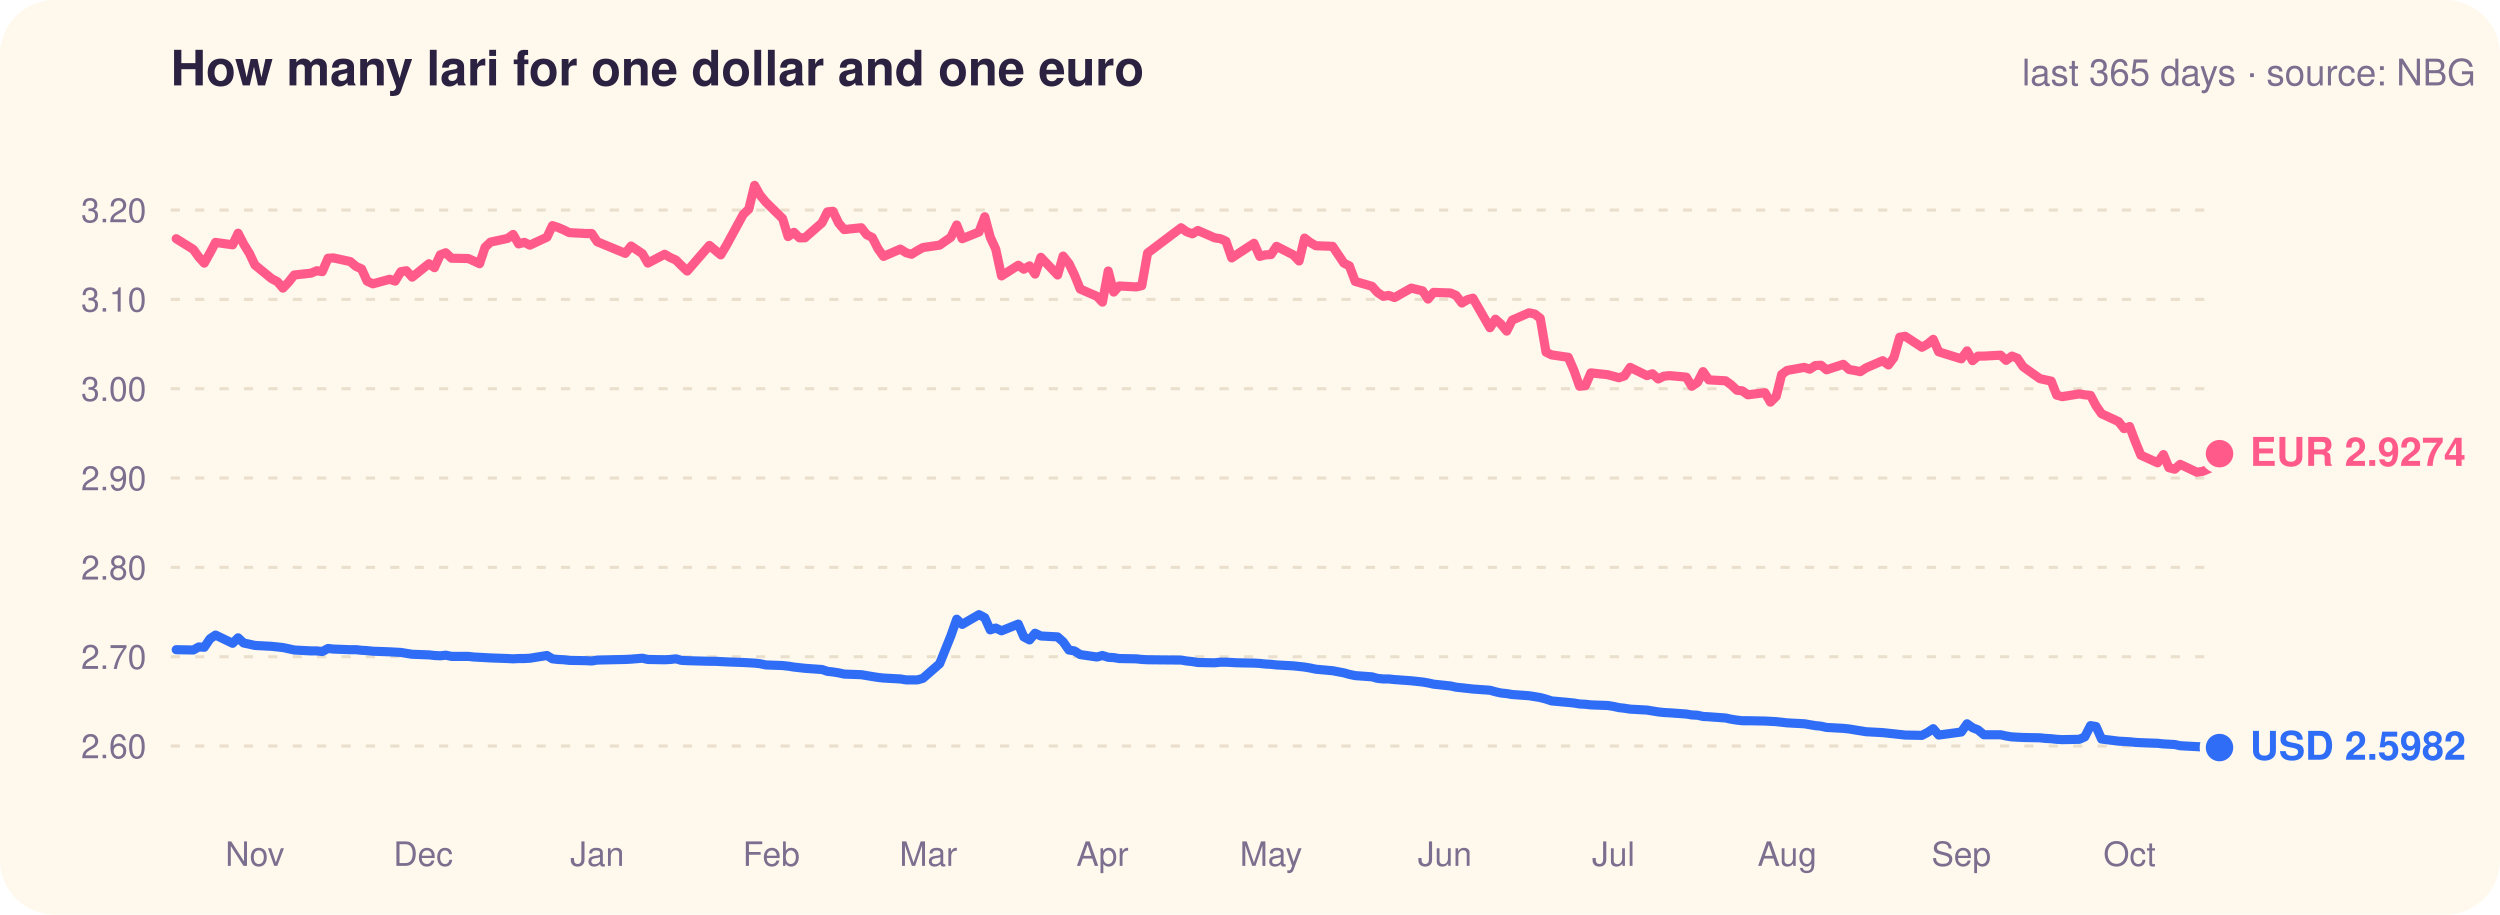
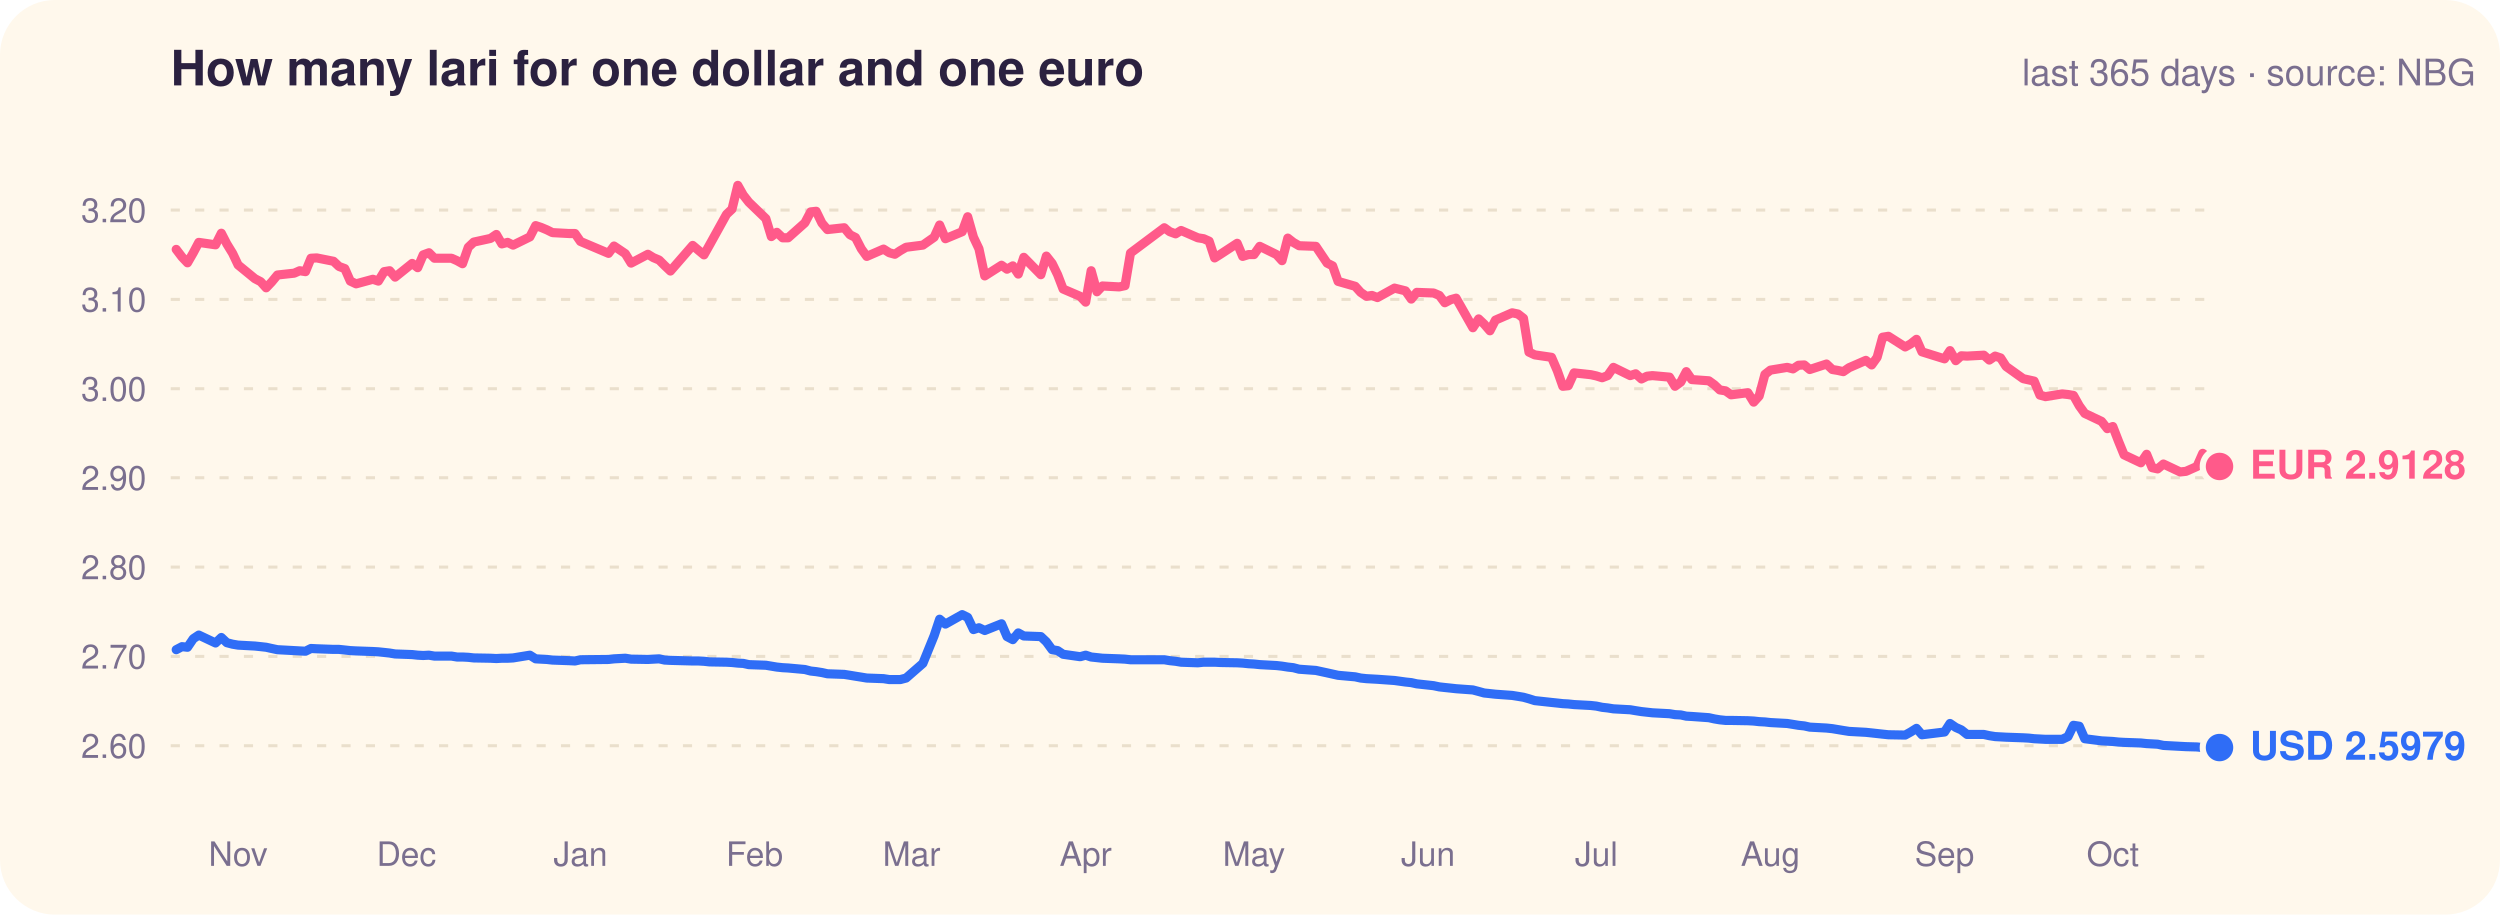
<svg xmlns="http://www.w3.org/2000/svg" viewBox="0 0 820 300" font-family="Segoe UI, Helvetica, Arial, sans-serif">
  <rect width="820" height="300" rx="18" fill="#fff8ec" />
  <text x="56" y="28" font-size="16" font-weight="700" fill="#2b2140">How many lari for one dollar and one euro</text>
  <text x="812" y="28" font-size="12" fill="#7a6f8f" text-anchor="end">last 365 days · source: NBG</text>
-   <line x1="56" x2="728" y1="244.7" y2="244.7" stroke="#eadfcc" stroke-dasharray="3 5" />
-   <text x="48" y="248.7" font-size="11" fill="#7a6f8f" text-anchor="end">2.60</text>
-   <line x1="56" x2="728" y1="215.4" y2="215.4" stroke="#eadfcc" stroke-dasharray="3 5" />
-   <text x="48" y="219.4" font-size="11" fill="#7a6f8f" text-anchor="end">2.70</text>
-   <line x1="56" x2="728" y1="186.1" y2="186.1" stroke="#eadfcc" stroke-dasharray="3 5" />
-   <text x="48" y="190.1" font-size="11" fill="#7a6f8f" text-anchor="end">2.80</text>
-   <line x1="56" x2="728" y1="156.8" y2="156.8" stroke="#eadfcc" stroke-dasharray="3 5" />
-   <text x="48" y="160.8" font-size="11" fill="#7a6f8f" text-anchor="end">2.90</text>
+   <line x1="56" x2="728" y1="244.6" y2="244.6" stroke="#eadfcc" stroke-dasharray="3 5" />
+   <text x="48" y="248.6" font-size="11" fill="#7a6f8f" text-anchor="end">2.60</text>
+   <line x1="56" x2="728" y1="215.3" y2="215.3" stroke="#eadfcc" stroke-dasharray="3 5" />
+   <text x="48" y="219.3" font-size="11" fill="#7a6f8f" text-anchor="end">2.70</text>
+   <line x1="56" x2="728" y1="186.0" y2="186.0" stroke="#eadfcc" stroke-dasharray="3 5" />
+   <text x="48" y="190.0" font-size="11" fill="#7a6f8f" text-anchor="end">2.80</text>
+   <line x1="56" x2="728" y1="156.7" y2="156.7" stroke="#eadfcc" stroke-dasharray="3 5" />
+   <text x="48" y="160.7" font-size="11" fill="#7a6f8f" text-anchor="end">2.90</text>
  <line x1="56" x2="728" y1="127.5" y2="127.5" stroke="#eadfcc" stroke-dasharray="3 5" />
  <text x="48" y="131.5" font-size="11" fill="#7a6f8f" text-anchor="end">3.00</text>
  <line x1="56" x2="728" y1="98.2" y2="98.2" stroke="#eadfcc" stroke-dasharray="3 5" />
  <text x="48" y="102.2" font-size="11" fill="#7a6f8f" text-anchor="end">3.10</text>
  <line x1="56" x2="728" y1="68.9" y2="68.9" stroke="#eadfcc" stroke-dasharray="3 5" />
  <text x="48" y="72.9" font-size="11" fill="#7a6f8f" text-anchor="end">3.20</text>
-   <text x="83.6" y="284" font-size="11" fill="#7a6f8f" text-anchor="middle">Nov</text>
-   <text x="138.8" y="284" font-size="11" fill="#7a6f8f" text-anchor="middle">Dec</text>
-   <text x="195.9" y="284" font-size="11" fill="#7a6f8f" text-anchor="middle">Jan</text>
-   <text x="253.0" y="284" font-size="11" fill="#7a6f8f" text-anchor="middle">Feb</text>
-   <text x="304.5" y="284" font-size="11" fill="#7a6f8f" text-anchor="middle">Mar</text>
-   <text x="361.6" y="284" font-size="11" fill="#7a6f8f" text-anchor="middle">Apr</text>
-   <text x="416.9" y="284" font-size="11" fill="#7a6f8f" text-anchor="middle">May</text>
-   <text x="473.9" y="284" font-size="11" fill="#7a6f8f" text-anchor="middle">Jun</text>
-   <text x="529.2" y="284" font-size="11" fill="#7a6f8f" text-anchor="middle">Jul</text>
-   <text x="586.2" y="284" font-size="11" fill="#7a6f8f" text-anchor="middle">Aug</text>
-   <text x="643.3" y="284" font-size="11" fill="#7a6f8f" text-anchor="middle">Sep</text>
-   <text x="698.5" y="284" font-size="11" fill="#7a6f8f" text-anchor="middle">Oct</text>
-   <path d="M57.8,213.1 L63.4,213.2 L65.2,212.2 L67.0,212.3 L68.9,209.5 L70.7,208.3 L76.3,211.0 L78.1,209.2 L79.9,210.9 L81.8,211.3 L83.6,211.7 L89.1,212.0 L91.0,212.2 L92.8,212.4 L94.7,212.8 L96.5,213.2 L102.0,213.5 L103.9,213.5 L105.7,213.7 L107.6,212.7 L109.4,212.9 L114.9,213.1 L116.8,213.1 L118.6,213.3 L120.4,213.4 L122.3,213.6 L127.8,213.8 L129.6,213.9 L131.5,214.0 L133.3,214.3 L135.2,214.6 L140.7,214.8 L142.5,215.0 L144.4,215.1 L146.2,214.9 L148.1,215.3 L153.6,215.3 L155.4,215.5 L157.3,215.6 L159.1,215.7 L160.9,215.8 L166.5,216.0 L168.3,216.1 L170.1,216.0 L172.0,216.0 L173.8,215.9 L179.4,215.0 L181.2,216.1 L183.0,216.3 L184.9,216.4 L186.7,216.6 L192.2,216.7 L194.1,216.8 L195.9,216.5 L205.1,216.3 L207.0,216.2 L210.7,215.9 L212.5,216.3 L218.0,216.4 L219.9,216.3 L221.7,216.1 L223.5,216.6 L225.4,216.7 L232.7,216.9 L234.6,216.9 L236.4,217.0 L238.3,217.1 L243.8,217.3 L245.6,217.4 L247.5,217.5 L249.3,217.7 L251.2,218.1 L256.7,218.3 L258.5,218.5 L260.4,218.8 L262.2,219.0 L264.0,219.2 L269.6,219.6 L271.4,220.2 L273.2,220.4 L275.1,220.7 L276.9,221.1 L282.5,221.3 L284.3,221.6 L286.1,221.9 L288.0,222.2 L289.8,222.4 L295.3,222.7 L297.2,223.0 L299.0,223.0 L300.9,223.0 L302.7,222.5 L308.2,217.7 L311.9,208.5 L313.8,203.1 L315.6,204.8 L321.1,201.6 L323.0,202.6 L324.8,206.6 L326.6,206.0 L328.5,206.9 L334.0,204.7 L335.8,208.9 L337.7,209.9 L339.5,207.7 L341.4,208.6 L346.9,208.9 L348.7,210.5 L350.6,213.2 L352.4,213.5 L354.3,214.7 L359.8,215.5 L361.6,215.0 L363.5,215.6 L365.3,215.7 L367.1,216.0 L372.7,216.1 L374.5,216.3 L376.4,216.4 L387.4,216.5 L389.2,216.8 L391.1,217.0 L392.9,217.3 L398.4,217.4 L400.3,217.2 L402.1,217.2 L404.0,217.3 L405.8,217.4 L411.3,217.5 L413.2,217.6 L415.0,217.8 L416.9,217.9 L418.7,218.1 L424.2,218.4 L426.1,218.6 L427.9,218.8 L429.7,219.1 L431.6,219.5 L437.1,220.0 L440.8,220.7 L442.6,221.2 L444.5,221.6 L450.0,222.0 L451.8,222.5 L453.7,222.7 L455.5,222.7 L457.4,222.9 L462.9,223.3 L466.6,223.7 L468.4,224.0 L470.2,224.4 L475.8,225.0 L477.6,225.4 L479.5,225.6 L481.3,225.8 L483.1,226.0 L488.7,226.4 L490.5,226.9 L492.3,227.3 L494.2,227.5 L496.0,227.8 L501.5,228.2 L503.4,228.5 L505.2,228.8 L507.1,229.3 L508.9,229.9 L514.4,230.4 L516.3,230.6 L518.1,230.9 L520.0,231.0 L521.8,231.2 L527.3,231.4 L529.2,231.7 L531.0,232.1 L532.8,232.3 L534.7,232.6 L540.2,232.9 L542.0,233.2 L543.9,233.5 L545.7,233.7 L547.6,233.8 L553.1,234.2 L554.9,234.5 L556.8,234.6 L558.6,235.0 L560.5,235.1 L566.0,235.5 L567.8,235.9 L569.7,236.2 L571.5,236.4 L573.3,236.4 L578.9,236.5 L580.7,236.6 L582.6,236.7 L584.4,236.9 L586.2,237.1 L591.8,237.4 L593.6,237.7 L595.4,238.0 L597.3,238.2 L599.1,238.6 L604.6,238.9 L606.5,239.1 L608.3,239.4 L610.2,239.7 L612.0,240.0 L617.5,240.3 L619.4,240.5 L621.2,240.7 L623.1,240.9 L624.9,241.1 L630.4,241.2 L632.3,240.2 L634.1,239.0 L635.9,241.1 L643.3,240.1 L645.2,237.4 L647.0,238.7 L648.8,239.4 L650.7,241.0 L656.2,241.0 L658.0,241.4 L659.9,241.7 L661.7,241.8 L663.6,241.9 L669.1,242.0 L670.9,242.2 L672.8,242.3 L674.6,242.5 L676.4,242.6 L682.0,242.5 L683.8,241.7 L685.7,238.0 L687.5,238.3 L689.3,242.4 L694.9,243.1 L696.7,243.2 L698.5,243.3 L700.4,243.5 L702.2,243.6 L707.7,243.8 L709.6,244.0 L711.4,244.1 L713.3,244.2 L715.1,244.6 L720.6,244.9 L722.5,245.0 L726.2,245.1 L728.0,245.2" fill="none" stroke="#2f6df6" stroke-width="3" stroke-linejoin="round" stroke-linecap="round" />
+   <text x="78.1" y="284" font-size="11" fill="#7a6f8f" text-anchor="middle">Nov</text>
+   <text x="133.3" y="284" font-size="11" fill="#7a6f8f" text-anchor="middle">Dec</text>
+   <text x="190.4" y="284" font-size="11" fill="#7a6f8f" text-anchor="middle">Jan</text>
+   <text x="247.5" y="284" font-size="11" fill="#7a6f8f" text-anchor="middle">Feb</text>
+   <text x="299.0" y="284" font-size="11" fill="#7a6f8f" text-anchor="middle">Mar</text>
+   <text x="356.1" y="284" font-size="11" fill="#7a6f8f" text-anchor="middle">Apr</text>
+   <text x="411.3" y="284" font-size="11" fill="#7a6f8f" text-anchor="middle">May</text>
+   <text x="468.4" y="284" font-size="11" fill="#7a6f8f" text-anchor="middle">Jun</text>
+   <text x="523.6" y="284" font-size="11" fill="#7a6f8f" text-anchor="middle">Jul</text>
+   <text x="580.7" y="284" font-size="11" fill="#7a6f8f" text-anchor="middle">Aug</text>
+   <text x="637.8" y="284" font-size="11" fill="#7a6f8f" text-anchor="middle">Sep</text>
+   <text x="693.0" y="284" font-size="11" fill="#7a6f8f" text-anchor="middle">Oct</text>
+   <path d="M57.8,213.1 L59.7,212.1 L61.5,212.3 L63.4,209.5 L65.2,208.3 L70.7,210.9 L72.6,209.1 L74.4,210.8 L76.3,211.3 L78.1,211.6 L83.6,211.9 L85.5,212.1 L87.3,212.3 L89.1,212.7 L91.0,213.1 L96.5,213.4 L98.3,213.5 L100.2,213.6 L102.0,212.7 L103.9,212.8 L109.4,213.0 L111.2,213.0 L113.1,213.2 L114.9,213.4 L116.8,213.5 L122.3,213.7 L124.1,213.8 L126.0,214.0 L127.8,214.2 L129.6,214.5 L135.2,214.7 L137.0,214.9 L138.8,215.0 L140.7,214.9 L142.5,215.2 L148.1,215.2 L149.9,215.5 L151.7,215.5 L153.6,215.6 L155.4,215.8 L160.9,215.9 L162.8,216.0 L164.6,215.9 L166.5,215.9 L168.3,215.8 L173.8,214.9 L175.7,216.1 L177.5,216.2 L179.4,216.3 L181.2,216.5 L186.7,216.7 L188.6,216.8 L190.4,216.4 L199.6,216.3 L201.4,216.1 L205.1,215.9 L207.0,216.2 L212.5,216.3 L214.3,216.2 L216.2,216.1 L218.0,216.5 L219.9,216.6 L227.2,216.8 L229.1,216.8 L230.9,216.9 L232.7,217.1 L238.3,217.2 L240.1,217.3 L242.0,217.5 L243.8,217.6 L245.6,218.0 L251.2,218.2 L253.0,218.5 L254.8,218.8 L256.7,219.0 L258.5,219.1 L264.0,219.6 L265.9,220.1 L267.7,220.3 L269.6,220.6 L271.4,221.0 L276.9,221.2 L278.8,221.5 L280.6,221.8 L282.5,222.1 L284.3,222.4 L289.8,222.6 L291.7,222.9 L293.5,222.9 L295.3,222.9 L297.2,222.4 L302.7,217.6 L306.4,208.5 L308.2,203.1 L310.1,204.7 L315.6,201.6 L317.4,202.5 L319.3,206.5 L321.1,205.9 L323.0,206.8 L328.5,204.6 L330.3,208.8 L332.2,209.8 L334.0,207.6 L335.8,208.6 L341.4,208.8 L343.2,210.5 L345.1,213.1 L346.9,213.4 L348.7,214.6 L354.3,215.4 L356.1,214.9 L357.9,215.5 L359.8,215.7 L361.6,215.9 L367.1,216.1 L369.0,216.2 L370.8,216.4 L381.9,216.4 L383.7,216.7 L385.6,216.9 L387.4,217.2 L392.9,217.4 L394.8,217.2 L396.6,217.2 L398.4,217.2 L400.3,217.3 L405.8,217.4 L407.6,217.5 L409.5,217.7 L411.3,217.8 L413.2,218.0 L418.7,218.3 L420.5,218.5 L422.4,218.8 L424.2,219.0 L426.1,219.5 L431.6,219.9 L435.3,220.7 L437.1,221.1 L438.9,221.5 L444.5,222.0 L446.3,222.4 L448.2,222.6 L450.0,222.7 L451.8,222.8 L457.4,223.2 L461.0,223.7 L462.9,223.9 L464.7,224.3 L470.2,224.9 L472.1,225.3 L473.9,225.5 L475.8,225.7 L477.6,225.9 L483.1,226.3 L485.0,226.8 L486.8,227.3 L488.7,227.5 L490.5,227.7 L496.0,228.1 L497.9,228.4 L499.7,228.7 L501.5,229.2 L503.4,229.8 L508.9,230.4 L510.8,230.6 L512.6,230.8 L514.4,230.9 L516.3,231.1 L521.8,231.4 L523.6,231.6 L525.5,232.0 L527.3,232.2 L529.2,232.5 L534.7,232.8 L536.5,233.1 L538.4,233.4 L540.2,233.6 L542.0,233.8 L547.6,234.1 L549.4,234.4 L551.3,234.5 L553.1,234.9 L554.9,235.0 L560.5,235.4 L562.3,235.8 L564.1,236.1 L566.0,236.3 L567.8,236.3 L573.3,236.4 L575.2,236.5 L577.0,236.7 L578.9,236.8 L580.7,237.0 L586.2,237.3 L588.1,237.6 L589.9,237.9 L591.8,238.1 L593.6,238.5 L599.1,238.8 L601.0,239.0 L602.8,239.3 L604.6,239.6 L606.5,239.9 L612.0,240.2 L613.9,240.4 L615.7,240.6 L617.5,240.8 L619.4,241.0 L624.9,241.1 L626.7,240.1 L628.6,238.9 L630.4,241.0 L637.8,240.1 L639.6,237.3 L641.5,238.6 L643.3,239.4 L645.2,240.9 L650.7,240.9 L652.5,241.3 L654.4,241.6 L656.2,241.7 L658.0,241.8 L663.6,242.0 L665.4,242.1 L667.2,242.3 L669.1,242.4 L670.9,242.5 L676.4,242.5 L678.3,241.6 L680.1,237.9 L682.0,238.2 L683.8,242.3 L689.3,243.0 L691.2,243.1 L693.0,243.2 L694.9,243.4 L696.7,243.5 L702.2,243.7 L704.1,243.9 L705.9,244.0 L707.7,244.1 L709.6,244.5 L715.1,244.8 L717.0,244.9 L720.6,245.0 L722.5,245.2 L728.0,245.2" fill="none" stroke="#2f6df6" stroke-width="3" stroke-linejoin="round" stroke-linecap="round" />
  <circle cx="728.0" cy="245.2" r="5.5" fill="#2f6df6" stroke="#fff8ec" stroke-width="2" />
-   <text x="738.0" y="249.2" font-size="13" font-weight="700" fill="#2f6df6">USD 2.5982</text>
-   <path d="M57.8,78.3 L63.4,81.8 L65.2,84.3 L67.0,86.3 L68.9,82.9 L70.7,79.5 L76.3,80.3 L78.1,76.5 L79.9,80.0 L81.8,83.1 L83.6,86.9 L89.1,91.4 L91.0,92.4 L92.8,94.5 L94.7,92.5 L96.5,90.2 L102.0,89.6 L103.9,88.8 L105.7,89.1 L107.6,84.7 L109.4,84.6 L114.9,85.8 L116.8,87.4 L118.6,88.2 L120.4,92.2 L122.3,93.1 L127.8,91.6 L129.6,92.2 L131.5,89.1 L133.3,88.8 L135.2,90.9 L140.7,86.5 L142.5,87.8 L144.4,83.6 L146.2,82.9 L148.1,84.7 L153.6,84.8 L155.4,85.6 L157.3,86.5 L159.1,81.1 L160.9,79.4 L166.5,78.2 L168.3,76.9 L170.1,80.0 L172.0,79.5 L173.8,80.4 L179.4,77.8 L181.2,74.0 L183.0,74.6 L184.9,75.4 L186.7,76.3 L192.2,76.6 L194.1,76.6 L195.9,79.3 L205.1,83.1 L207.0,80.7 L210.7,83.2 L212.5,86.3 L218.0,83.4 L219.9,84.5 L221.7,85.3 L223.5,87.1 L225.4,88.9 L232.7,80.5 L234.6,82.1 L236.4,83.6 L238.3,80.4 L243.8,70.3 L245.6,68.6 L247.5,60.8 L249.3,64.0 L251.2,66.3 L256.7,71.7 L258.5,77.6 L260.4,76.2 L262.2,78.0 L264.0,78.0 L269.6,73.1 L271.4,69.5 L273.2,69.3 L275.1,73.2 L276.9,75.3 L282.5,74.7 L284.3,77.0 L286.1,77.9 L288.0,81.6 L289.8,84.1 L295.3,81.7 L297.2,82.9 L299.0,83.4 L300.9,82.2 L302.7,81.2 L308.2,80.4 L311.9,77.8 L313.8,73.8 L315.6,78.3 L321.1,76.1 L323.0,71.1 L324.8,77.8 L326.6,81.7 L328.5,90.5 L334.0,87.0 L335.8,88.3 L337.7,87.2 L339.5,89.9 L341.4,84.4 L346.9,90.2 L348.7,84.0 L350.6,86.4 L352.4,90.1 L354.3,94.8 L359.8,97.2 L361.6,99.1 L363.5,88.9 L365.3,95.8 L367.1,93.8 L372.7,94.1 L374.5,93.7 L376.4,83.0 L387.4,74.7 L389.2,76.0 L391.1,76.7 L392.9,75.6 L398.4,78.0 L400.3,78.3 L402.1,79.1 L404.0,84.6 L405.8,83.4 L411.3,79.8 L413.2,84.1 L415.0,83.6 L416.9,83.5 L418.7,80.8 L424.2,83.6 L426.1,85.6 L427.9,78.1 L429.7,79.5 L431.6,80.6 L437.1,80.8 L440.8,86.3 L442.6,87.2 L444.5,92.3 L450.0,93.9 L451.8,95.9 L453.7,97.2 L455.5,96.9 L457.4,97.6 L462.9,94.5 L466.6,95.4 L468.4,98.1 L470.2,95.9 L475.8,96.1 L477.6,96.9 L479.5,99.4 L481.3,98.3 L483.1,97.8 L488.7,107.5 L490.5,104.7 L492.3,106.3 L494.2,108.6 L496.0,105.0 L501.5,102.6 L503.4,103.0 L505.2,104.4 L507.1,115.5 L508.9,116.4 L514.4,117.2 L516.3,121.6 L518.1,126.7 L520.0,126.5 L521.8,122.3 L527.3,122.9 L529.2,123.4 L531.0,123.9 L532.8,123.3 L534.7,120.5 L540.2,123.2 L542.0,122.6 L543.9,124.3 L545.7,123.4 L547.6,123.2 L553.1,123.7 L554.9,126.7 L556.8,125.4 L558.6,121.9 L560.5,124.6 L566.0,124.9 L567.8,126.2 L569.7,128.0 L571.5,128.2 L573.3,129.5 L578.9,128.8 L580.7,131.9 L582.6,130.0 L584.4,122.8 L586.2,121.5 L591.8,120.5 L593.6,121.1 L595.4,119.9 L597.3,119.8 L599.1,121.3 L604.6,119.5 L606.5,121.2 L608.3,121.5 L610.2,121.9 L612.0,120.7 L617.5,118.3 L619.4,119.7 L621.2,117.3 L623.1,110.6 L624.9,110.3 L630.4,113.9 L632.3,112.8 L634.1,111.3 L635.9,115.4 L643.3,117.7 L645.2,115.1 L647.0,118.3 L648.8,116.8 L650.7,116.8 L656.2,116.5 L658.0,118.2 L659.9,116.8 L661.7,117.5 L663.6,120.3 L669.1,124.2 L670.9,124.6 L672.8,125.0 L674.6,129.6 L676.4,130.1 L682.0,129.2 L683.8,129.5 L685.7,129.7 L687.5,133.1 L689.3,135.7 L694.9,138.3 L696.7,140.6 L698.5,139.9 L700.4,144.9 L702.2,149.3 L707.7,151.8 L709.6,149.1 L711.4,153.4 L713.3,153.9 L715.1,152.3 L720.6,154.9 L722.5,154.6 L726.2,153.0 L728.0,148.8" fill="none" stroke="#ff5a8a" stroke-width="3" stroke-linejoin="round" stroke-linecap="round" />
-   <circle cx="728.0" cy="148.8" r="5.5" fill="#ff5a8a" stroke="#fff8ec" stroke-width="2" />
-   <text x="738.0" y="152.8" font-size="13" font-weight="700" fill="#ff5a8a">EUR 2.9274</text>
+   <text x="738.0" y="249.2" font-size="13" font-weight="700" fill="#2f6df6">USD 2.5979</text>
+   <path d="M57.8,81.8 L59.7,84.3 L61.5,86.2 L63.4,82.9 L65.2,79.5 L70.7,80.3 L72.6,76.5 L74.4,80.0 L76.3,83.1 L78.1,86.9 L83.6,91.4 L85.5,92.4 L87.3,94.4 L89.1,92.5 L91.0,90.2 L96.5,89.6 L98.3,88.8 L100.2,89.1 L102.0,84.7 L103.9,84.6 L109.4,85.7 L111.2,87.4 L113.1,88.1 L114.9,92.2 L116.8,93.1 L122.3,91.6 L124.1,92.2 L126.0,89.1 L127.8,88.8 L129.6,90.9 L135.2,86.4 L137.0,87.8 L138.8,83.6 L140.7,82.9 L142.5,84.7 L148.1,84.7 L149.9,85.5 L151.7,86.5 L153.6,81.1 L155.4,79.4 L160.9,78.2 L162.8,76.9 L164.6,80.0 L166.5,79.5 L168.3,80.4 L173.8,77.7 L175.7,74.0 L177.5,74.6 L179.4,75.4 L181.2,76.3 L186.7,76.6 L188.6,76.6 L190.4,79.2 L199.6,83.1 L201.4,80.7 L205.1,83.2 L207.0,86.3 L212.5,83.4 L214.3,84.5 L216.2,85.3 L218.0,87.1 L219.9,88.9 L227.2,80.5 L229.1,82.1 L230.9,83.6 L232.7,80.4 L238.3,70.3 L240.1,68.6 L242.0,60.8 L243.8,64.0 L245.6,66.3 L251.2,71.7 L253.0,77.6 L254.8,76.2 L256.7,78.0 L258.5,78.0 L264.0,73.1 L265.9,69.5 L267.7,69.3 L269.6,73.2 L271.4,75.3 L276.9,74.7 L278.8,77.0 L280.6,77.9 L282.5,81.6 L284.3,84.1 L289.8,81.7 L291.7,82.9 L293.5,83.4 L295.3,82.2 L297.2,81.1 L302.7,80.4 L306.4,77.8 L308.2,73.8 L310.1,78.3 L315.6,76.0 L317.4,71.1 L319.3,77.8 L321.1,81.6 L323.0,90.5 L328.5,87.0 L330.3,88.3 L332.2,87.2 L334.0,89.9 L335.8,84.4 L341.4,90.1 L343.2,84.0 L345.1,86.4 L346.9,90.1 L348.7,94.8 L354.3,97.2 L356.1,99.1 L357.9,88.8 L359.8,95.7 L361.6,93.8 L367.1,94.1 L369.0,93.7 L370.8,83.0 L381.9,74.7 L383.7,76.0 L385.6,76.7 L387.4,75.6 L392.9,78.0 L394.8,78.3 L396.6,79.1 L398.4,84.6 L400.3,83.4 L405.8,79.8 L407.6,84.1 L409.5,83.5 L411.3,83.5 L413.2,80.8 L418.7,83.5 L420.5,85.5 L422.4,78.1 L424.2,79.5 L426.1,80.6 L431.6,80.8 L435.3,86.3 L437.1,87.2 L438.9,92.3 L444.5,93.9 L446.3,95.9 L448.2,97.2 L450.0,96.9 L451.8,97.6 L457.4,94.5 L461.0,95.4 L462.9,98.1 L464.7,95.9 L470.2,96.1 L472.1,96.9 L473.9,99.3 L475.8,98.3 L477.6,97.8 L483.1,107.5 L485.0,104.6 L486.8,106.3 L488.7,108.5 L490.5,105.0 L496.0,102.6 L497.9,103.0 L499.7,104.4 L501.5,115.5 L503.4,116.4 L508.9,117.2 L510.8,121.6 L512.6,126.7 L514.4,126.5 L516.3,122.3 L521.8,122.9 L523.6,123.3 L525.5,123.9 L527.3,123.2 L529.2,120.5 L534.7,123.2 L536.5,122.6 L538.4,124.3 L540.2,123.4 L542.0,123.2 L547.6,123.7 L549.4,126.7 L551.3,125.3 L553.1,121.9 L554.9,124.5 L560.5,124.9 L562.3,126.2 L564.1,127.9 L566.0,128.2 L567.8,129.5 L573.3,128.8 L575.2,131.9 L577.0,129.9 L578.9,122.8 L580.7,121.4 L586.2,120.5 L588.1,121.0 L589.9,119.8 L591.8,119.7 L593.6,121.2 L599.1,119.4 L601.0,121.2 L602.8,121.5 L604.6,121.9 L606.5,120.6 L612.0,118.2 L613.9,119.7 L615.7,117.2 L617.5,110.6 L619.4,110.3 L624.9,113.8 L626.7,112.8 L628.6,111.3 L630.4,115.4 L637.8,117.7 L639.6,115.0 L641.5,118.3 L643.3,116.7 L645.2,116.8 L650.7,116.5 L652.5,118.1 L654.4,116.8 L656.2,117.4 L658.0,120.2 L663.6,124.2 L665.4,124.6 L667.2,125.0 L669.1,129.6 L670.9,130.1 L676.4,129.2 L678.3,129.4 L680.1,129.7 L682.0,133.1 L683.8,135.6 L689.3,138.2 L691.2,140.6 L693.0,139.9 L694.9,144.8 L696.7,149.2 L702.2,151.8 L704.1,149.0 L705.9,153.4 L707.7,153.8 L709.6,152.2 L715.1,154.8 L717.0,154.6 L720.6,153.0 L722.5,148.7 L728.0,153.0" fill="none" stroke="#ff5a8a" stroke-width="3" stroke-linejoin="round" stroke-linecap="round" />
+   <circle cx="728.0" cy="153.0" r="5.5" fill="#ff5a8a" stroke="#fff8ec" stroke-width="2" />
+   <text x="738.0" y="157.0" font-size="13" font-weight="700" fill="#ff5a8a">EUR 2.9128</text>
</svg>
